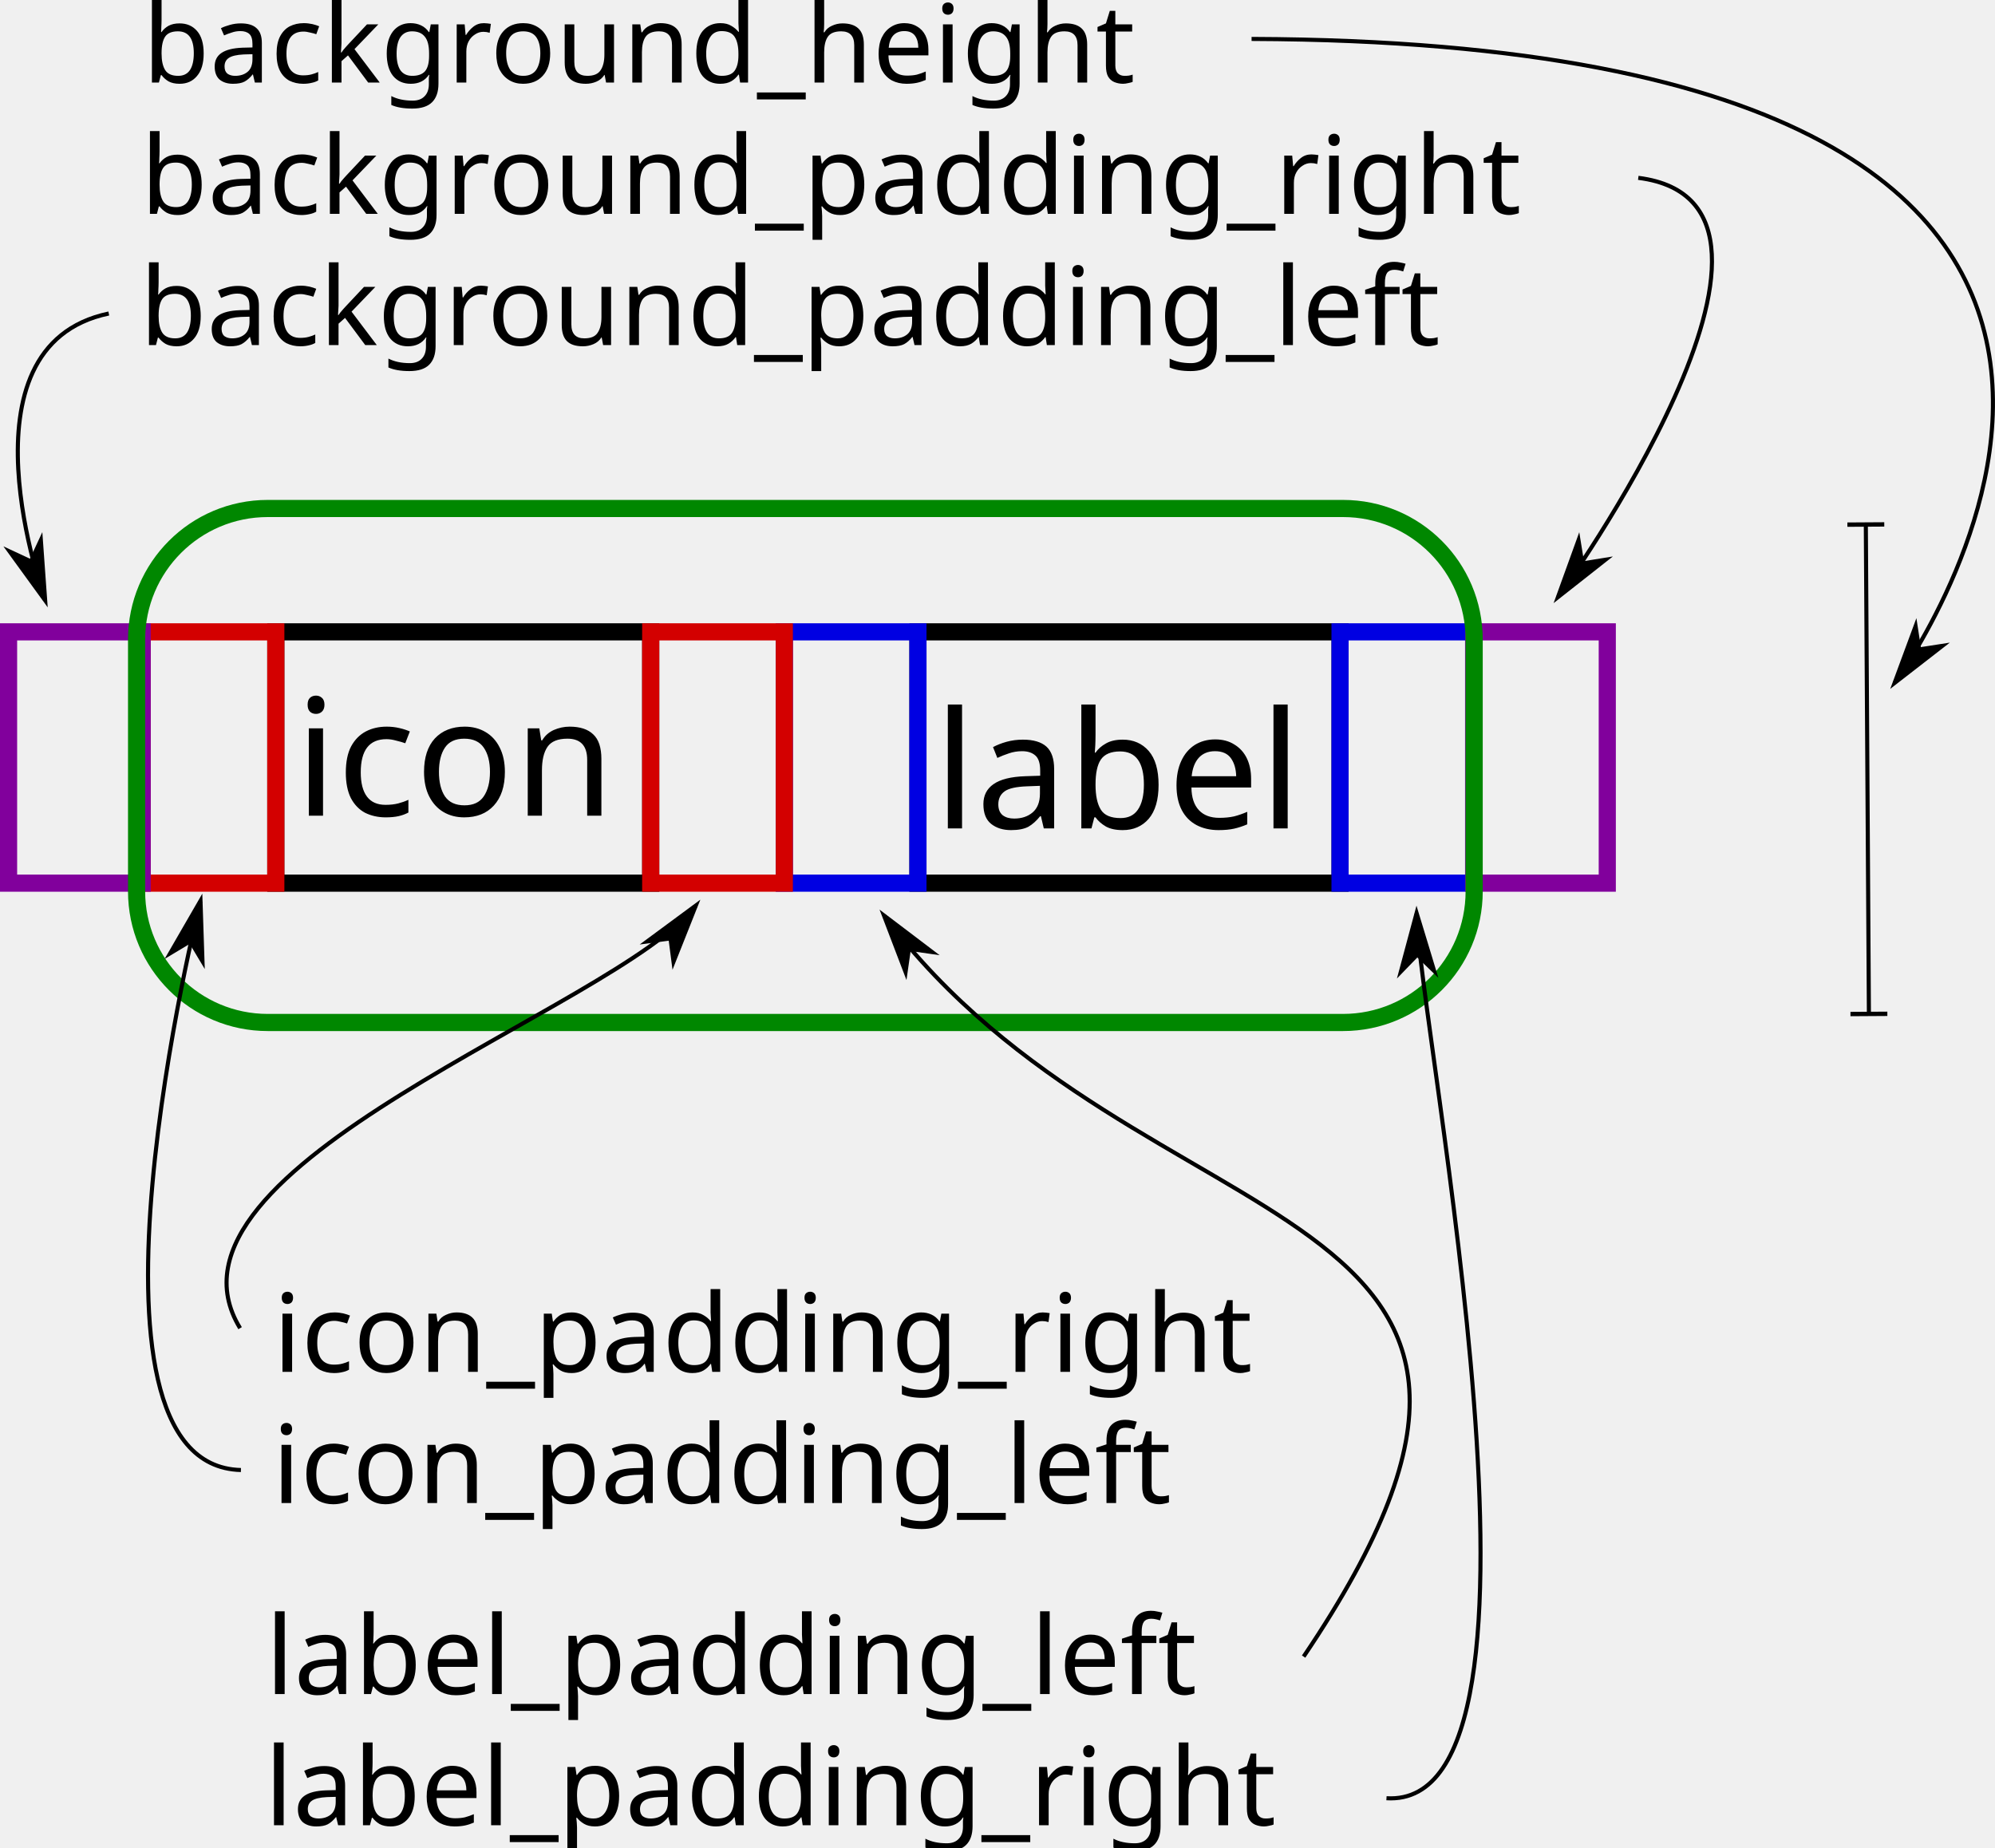
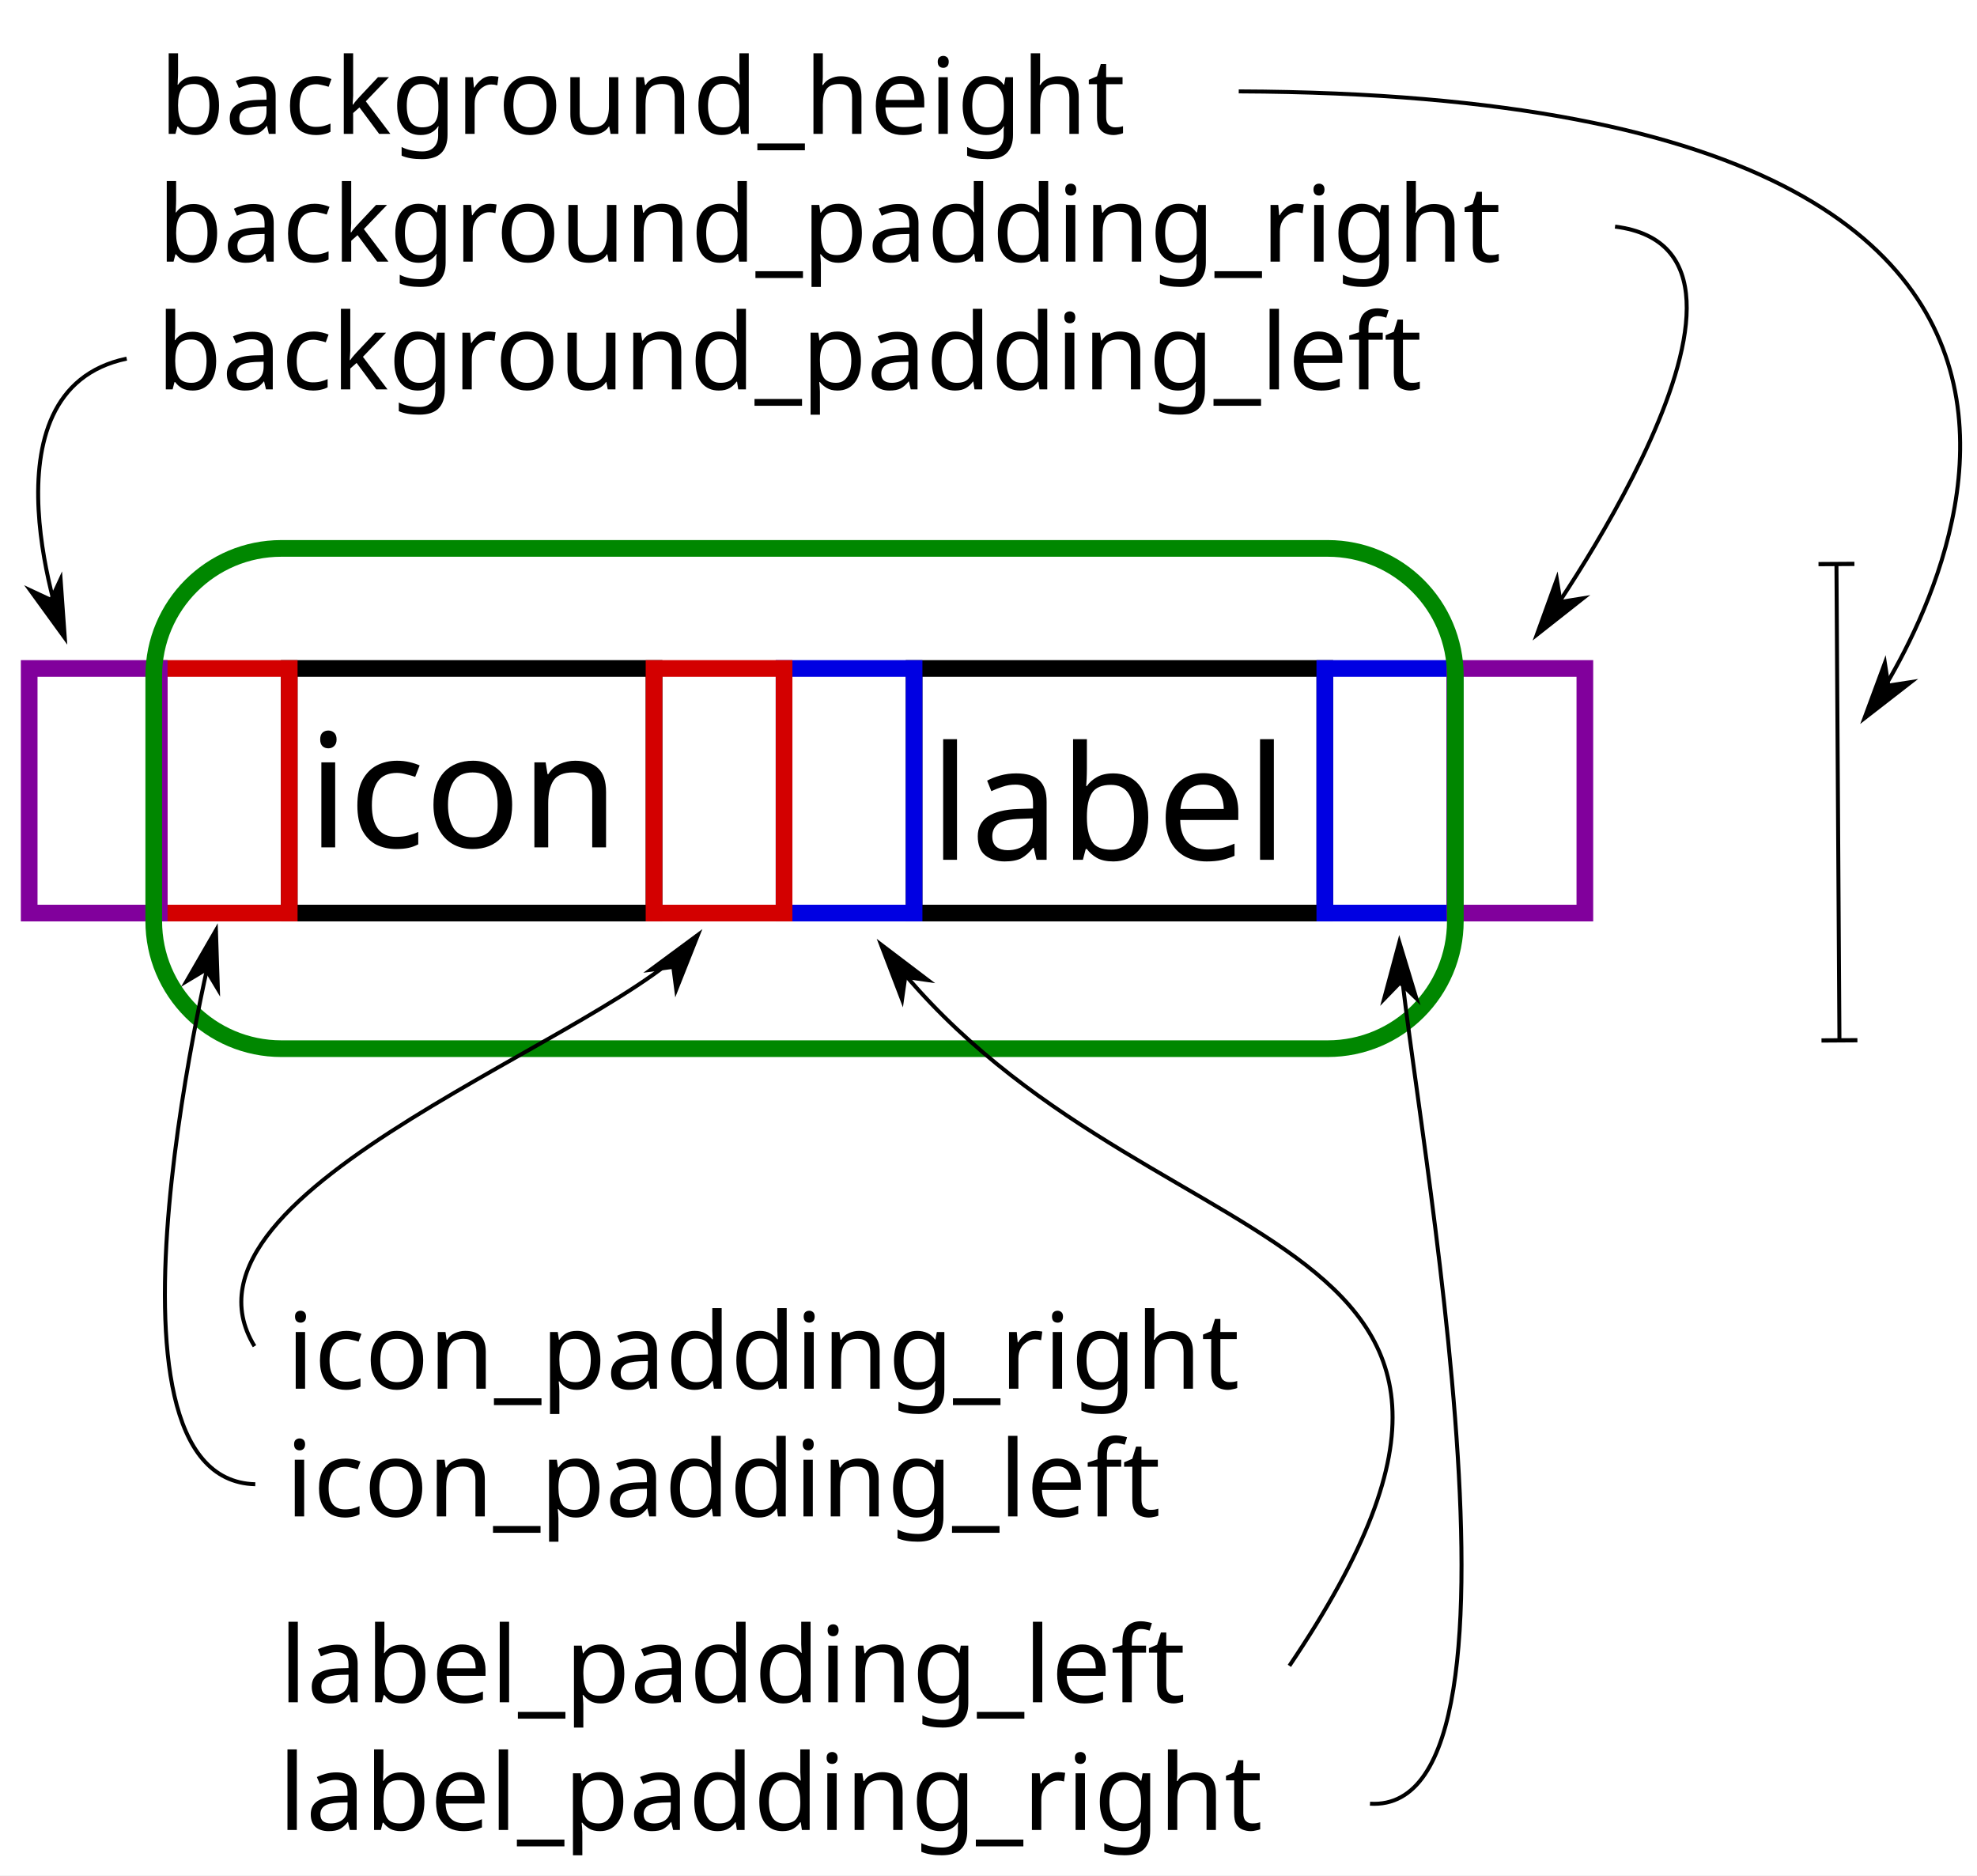
- <svg xmlns="http://www.w3.org/2000/svg" width="129.539mm" height="119.985mm" viewBox="0 0 129.539 119.985" version="1.1" id="svg5">
+ <svg xmlns="http://www.w3.org/2000/svg" width="131.921mm" height="125.125mm" viewBox="0 0 131.921 125.125" version="1.1" id="svg5">
  <defs id="defs2">
    <marker style="overflow:visible" id="marker43227" refX="0" refY="0" orient="auto">
      <path transform="scale(0.8)" style="fill:none;fill-opacity:0.75;fill-rule:evenodd;stroke:context-stroke;stroke-width:1pt" d="M 0,5.65 V -5.65" id="path43225" />
    </marker>
    <marker style="overflow:visible" id="StopL" refX="0" refY="0" orient="auto">
      <path transform="scale(0.8)" style="fill:none;fill-opacity:0.75;fill-rule:evenodd;stroke:context-stroke;stroke-width:1pt" d="M 0,5.65 V -5.65" id="path24947" />
    </marker>
    <marker style="overflow:visible" id="Arrow1Lstart" refX="0" refY="0" orient="auto">
      <path transform="matrix(0.8,0,0,0.8,10,0)" style="fill:context-stroke;fill-rule:evenodd;stroke:context-stroke;stroke-width:1pt" d="M 0,0 5,-5 -12.5,0 5,5 Z" id="path24778" />
    </marker>
    <marker style="overflow:visible" id="Arrow1Lstart-9" refX="0" refY="0" orient="auto">
      <path transform="matrix(0.8,0,0,0.8,10,0)" style="fill:context-stroke;fill-rule:evenodd;stroke:context-stroke;stroke-width:1pt" d="M 0,0 5,-5 -12.5,0 5,5 Z" id="path24778-4" />
    </marker>
    <marker style="overflow:visible" id="Arrow1Lstart-3" refX="0" refY="0" orient="auto">
      <path transform="matrix(0.8,0,0,0.8,10,0)" style="fill:context-stroke;fill-rule:evenodd;stroke:context-stroke;stroke-width:1pt" d="M 0,0 5,-5 -12.5,0 5,5 Z" id="path24778-0" />
    </marker>
    <marker style="overflow:visible" id="Arrow1Lstart-9-4" refX="0" refY="0" orient="auto">
      <path transform="matrix(0.8,0,0,0.8,10,0)" style="fill:context-stroke;fill-rule:evenodd;stroke:context-stroke;stroke-width:1pt" d="M 0,0 5,-5 -12.5,0 5,5 Z" id="path24778-4-8" />
    </marker>
    <marker style="overflow:visible" id="Arrow1Lstart-9-1" refX="0" refY="0" orient="auto">
      <path transform="matrix(0.8,0,0,0.8,10,0)" style="fill:context-stroke;fill-rule:evenodd;stroke:context-stroke;stroke-width:1pt" d="M 0,0 5,-5 -12.5,0 5,5 Z" id="path24778-4-4" />
    </marker>
    <marker style="overflow:visible" id="Arrow1Lstart-8" refX="0" refY="0" orient="auto">
      <path transform="matrix(0.8,0,0,0.8,10,0)" style="fill:context-stroke;fill-rule:evenodd;stroke:context-stroke;stroke-width:1pt" d="M 0,0 5,-5 -12.5,0 5,5 Z" id="path24778-8" />
    </marker>
    <marker style="overflow:visible" id="Arrow1Lstart-5" refX="0" refY="0" orient="auto">
      <path transform="matrix(0.8,0,0,0.8,10,0)" style="fill:context-stroke;fill-rule:evenodd;stroke:context-stroke;stroke-width:1pt" d="M 0,0 5,-5 -12.5,0 5,5 Z" id="path24778-9" />
    </marker>
    <marker style="overflow:visible" id="Arrow1Lstart-5-3" refX="0" refY="0" orient="auto">
      <path transform="matrix(0.8,0,0,0.8,10,0)" style="fill:context-stroke;fill-rule:evenodd;stroke:context-stroke;stroke-width:1pt" d="M 0,0 5,-5 -12.5,0 5,5 Z" id="path24778-9-2" />
    </marker>
    <marker style="overflow:visible" id="Arrow1Lstart-5-3-8" refX="0" refY="0" orient="auto">
      <path transform="matrix(0.8,0,0,0.8,10,0)" style="fill:context-stroke;fill-rule:evenodd;stroke:context-stroke;stroke-width:1pt" d="M 0,0 5,-5 -12.5,0 5,5 Z" id="path24778-9-2-6" />
    </marker>
+     <marker style="overflow:visible" id="Arrow1Lstart-80" refX="0" refY="0" orient="auto">
+       <path transform="matrix(0.8,0,0,0.8,10,0)" style="fill:context-stroke;fill-rule:evenodd;stroke:context-stroke;stroke-width:1pt" d="M 0,0 5,-5 -12.5,0 5,5 Z" id="path24778-2" />
+     </marker>
+     <marker style="overflow:visible" id="Arrow1Lstart-5-4" refX="0" refY="0" orient="auto">
+       <path transform="matrix(0.8,0,0,0.8,10,0)" style="fill:context-stroke;fill-rule:evenodd;stroke:context-stroke;stroke-width:1pt" d="M 0,0 5,-5 -12.5,0 5,5 Z" id="path24778-9-8" />
+     </marker>
+     <marker style="overflow:visible" id="Arrow1Lstart-5-3-3" refX="0" refY="0" orient="auto">
+       <path transform="matrix(0.8,0,0,0.8,10,0)" style="fill:context-stroke;fill-rule:evenodd;stroke:context-stroke;stroke-width:1pt" d="M 0,0 5,-5 -12.5,0 5,5 Z" id="path24778-9-2-9" />
+     </marker>
+     <marker style="overflow:visible" id="Arrow1Lstart-5-3-8-0" refX="0" refY="0" orient="auto">
+       <path transform="matrix(0.8,0,0,0.8,10,0)" style="fill:context-stroke;fill-rule:evenodd;stroke:context-stroke;stroke-width:1pt" d="M 0,0 5,-5 -12.5,0 5,5 Z" id="path24778-9-2-6-5" />
+     </marker>
+     <marker style="overflow:visible" id="Arrow1Lstart-9-2" refX="0" refY="0" orient="auto">
+       <path transform="matrix(0.8,0,0,0.8,10,0)" style="fill:context-stroke;fill-rule:evenodd;stroke:context-stroke;stroke-width:1pt" d="M 0,0 5,-5 -12.5,0 5,5 Z" id="path24778-4-2" />
+     </marker>
+     <marker style="overflow:visible" id="Arrow1Lstart-8-7" refX="0" refY="0" orient="auto">
+       <path transform="matrix(0.8,0,0,0.8,10,0)" style="fill:context-stroke;fill-rule:evenodd;stroke:context-stroke;stroke-width:1pt" d="M 0,0 5,-5 -12.5,0 5,5 Z" id="path24778-8-3" />
+     </marker>
+     <marker style="overflow:visible" id="Arrow1Lstart-9-1-7" refX="0" refY="0" orient="auto">
+       <path transform="matrix(0.8,0,0,0.8,10,0)" style="fill:context-stroke;fill-rule:evenodd;stroke:context-stroke;stroke-width:1pt" d="M 0,0 5,-5 -12.5,0 5,5 Z" id="path24778-4-4-9" />
+     </marker>
+     <marker style="overflow:visible" id="StopL-0" refX="0" refY="0" orient="auto">
+       <path transform="scale(0.8)" style="fill:none;fill-opacity:0.75;fill-rule:evenodd;stroke:context-stroke;stroke-width:1pt" d="M 0,5.65 V -5.65" id="path24947-2" />
+     </marker>
+     <marker style="overflow:visible" id="marker43227-3" refX="0" refY="0" orient="auto">
+       <path transform="scale(0.8)" style="fill:none;fill-opacity:0.75;fill-rule:evenodd;stroke:context-stroke;stroke-width:1pt" d="M 0,5.65 V -5.65" id="path43225-9" />
+     </marker>
  </defs>
-   <g id="layer1" transform="translate(-20.7635,-25.90296)">
-     <rect style="fill:none;fill-opacity:1;stroke:#000000;stroke-width:1.113;stroke-miterlimit:4;stroke-dasharray:none" id="rect846" width="27.409" height="16.319" x="80.367" y="66.934" />
-     <rect style="fill:none;fill-opacity:1;stroke:#000000;stroke-width:1.113;stroke-miterlimit:4;stroke-dasharray:none" id="rect846-4" width="24.343" height="16.319" x="38.672" y="66.934" />
-     <rect style="fill:none;fill-opacity:1;stroke:#0000e2;stroke-width:1.113;stroke-miterlimit:4;stroke-dasharray:none;stroke-opacity:1" id="rect846-2-6" width="8.676" height="16.319" x="71.691" y="66.934" ry="0" />
-     <rect style="fill:none;fill-opacity:1;stroke:#0000e2;stroke-width:1.113;stroke-miterlimit:4;stroke-dasharray:none;stroke-opacity:1" id="rect846-2-6-9" width="8.676" height="16.319" x="107.775" y="66.934" ry="0" />
-     <rect style="fill:none;fill-opacity:1;stroke:#d30000;stroke-width:1.113;stroke-miterlimit:4;stroke-dasharray:none;stroke-opacity:1" id="rect846-2-6-9-4" width="8.676" height="16.319" x="29.996" y="66.934" ry="0" />
-     <rect style="fill:none;fill-opacity:1;stroke:#d30000;stroke-width:1.113;stroke-miterlimit:4;stroke-dasharray:none;stroke-opacity:1" id="rect846-2-6-9-4-1" width="8.676" height="16.319" x="63.015" y="66.934" ry="0" />
-     <rect style="fill:none;fill-opacity:1;stroke:#81009c;stroke-width:1.113;stroke-miterlimit:4;stroke-dasharray:none;stroke-opacity:1" id="rect846-2-6-9-4-5" width="8.676" height="16.319" x="21.32" y="66.934" ry="0" />
-     <rect style="fill:none;fill-opacity:1;stroke:#81009c;stroke-width:1.113;stroke-miterlimit:4;stroke-dasharray:none;stroke-opacity:1" id="rect846-2-6-9-4-5-5" width="8.676" height="16.319" x="116.451" y="66.934" ry="0" />
-     <text xml:space="preserve" style="font-style:normal;font-weight:normal;font-size:10.583px;line-height:1.25;font-family:sans-serif;fill:#000000;fill-opacity:1;stroke:none;stroke-width:0.265" x="81.403" y="79.7" id="text2862">
-       <tspan id="tspan2860" style="stroke-width:0.265" x="81.403" y="79.7">label</tspan>
-     </text>
-     <text xml:space="preserve" style="font-style:normal;font-weight:normal;font-size:10.583px;line-height:1.25;font-family:sans-serif;fill:#000000;fill-opacity:1;stroke:none;stroke-width:0.265" x="39.91" y="78.872" id="text2862-1">
-       <tspan id="tspan2860-3" style="stroke-width:0.265" x="39.91" y="78.872">icon</tspan>
-     </text>
-     <rect style="fill:none;fill-opacity:1;stroke:#008700;stroke-width:1.113;stroke-miterlimit:4;stroke-dasharray:none;stroke-opacity:1" id="rect16332" width="86.852" height="33.378" x="29.632" y="58.923" ry="8.515" />
-     <path style="fill:none;stroke:#000000;stroke-width:0.265;stroke-linecap:butt;stroke-linejoin:miter;stroke-miterlimit:4;stroke-dasharray:none;stroke-opacity:1;marker-start:url(#Arrow1Lstart)" d="m 33.774,84.434 c 0,0 -9.178,36.636 2.633,36.929" id="path19280" />
-     <path style="fill:none;stroke:#000000;stroke-width:0.265;stroke-linecap:butt;stroke-linejoin:miter;stroke-miterlimit:4;stroke-dasharray:none;stroke-opacity:1;marker-start:url(#Arrow1Lstart-5)" d="m 23.685,64.861 c 0,0 -6.009,-16.478 4.142,-18.6" id="path19280-5" />
-     <path style="fill:none;stroke:#000000;stroke-width:0.265;stroke-linecap:butt;stroke-linejoin:miter;stroke-miterlimit:4;stroke-dasharray:none;stroke-opacity:1;marker-start:url(#Arrow1Lstart-5-3)" d="m 121.943,64.652 c 0,0 18.436,-25.532 5.198,-27.2" id="path19280-5-7" />
-     <path style="fill:none;stroke:#000000;stroke-width:0.265;stroke-linecap:butt;stroke-linejoin:miter;stroke-miterlimit:4;stroke-dasharray:none;stroke-opacity:1;marker-start:url(#Arrow1Lstart-5-3-8)" d="m 143.804,70.223 c 0,0 30.428,-41.522 -41.773,-41.792" id="path19280-5-7-9" />
-     <path style="fill:none;stroke:#000000;stroke-width:0.265;stroke-linecap:butt;stroke-linejoin:miter;stroke-miterlimit:4;stroke-dasharray:none;stroke-opacity:1;marker-start:url(#Arrow1Lstart-9)" d="M 65.925,84.733 C 60.808,91.375 29.911,101.603 36.354,112.152" id="path19280-3" />
-     <path style="fill:none;stroke:#000000;stroke-width:0.265;stroke-linecap:butt;stroke-linejoin:miter;stroke-miterlimit:4;stroke-dasharray:none;stroke-opacity:1;marker-start:url(#Arrow1Lstart-8)" d="M 78.182,85.382 C 94.883,107.651 126.192,102.704 105.41,133.478" id="path19280-7" />
-     <path style="fill:none;stroke:#000000;stroke-width:0.265;stroke-linecap:butt;stroke-linejoin:miter;stroke-miterlimit:4;stroke-dasharray:none;stroke-opacity:1;marker-start:url(#Arrow1Lstart-9-1)" d="m 112.747,85.229 c 0.116,7.224 10.461,58.215 -1.957,57.447" id="path19280-3-1" />
-     <text xml:space="preserve" style="font-style:normal;font-weight:normal;font-size:7.056px;line-height:1.25;font-family:sans-serif;fill:#000000;fill-opacity:1;stroke:none;stroke-width:0.265" x="38.448" y="123.509" id="text21979">
-       <tspan id="tspan21977" style="font-size:7.056px;stroke-width:0.265" x="38.448" y="123.509">icon_padding_left</tspan>
-     </text>
-     <text xml:space="preserve" style="font-style:normal;font-weight:normal;font-size:7.056px;line-height:1.25;font-family:sans-serif;fill:#000000;fill-opacity:1;stroke:none;stroke-width:0.265" x="38.513" y="114.988" id="text21979-3">
-       <tspan id="tspan21977-6" style="font-size:7.056px;stroke-width:0.265" x="38.513" y="114.988">icon_padding_right</tspan>
-     </text>
-     <text xml:space="preserve" style="font-style:normal;font-weight:normal;font-size:7.056px;line-height:1.25;font-family:sans-serif;fill:#000000;fill-opacity:1;stroke:none;stroke-width:0.265" x="29.843" y="48.311" id="text21979-8">
-       <tspan id="tspan21977-5" style="font-size:7.056px;stroke-width:0.265" x="29.843" y="48.311">background_padding_left</tspan>
-     </text>
-     <text xml:space="preserve" style="font-style:normal;font-weight:normal;font-size:7.056px;line-height:1.25;font-family:sans-serif;fill:#000000;fill-opacity:1;stroke:none;stroke-width:0.265" x="29.908" y="39.791" id="text21979-3-89">
-       <tspan id="tspan21977-6-9" style="font-size:7.056px;stroke-width:0.265" x="29.908" y="39.791">background_padding_right</tspan>
-     </text>
-     <text xml:space="preserve" style="font-style:normal;font-weight:normal;font-size:7.056px;line-height:1.25;font-family:sans-serif;fill:#000000;fill-opacity:1;stroke:none;stroke-width:0.265" x="30.035" y="31.264" id="text21979-3-89-3">
-       <tspan id="tspan21977-6-9-3" style="font-size:7.056px;stroke-width:0.265" x="30.035" y="31.264">background_height</tspan>
-     </text>
-     <text xml:space="preserve" style="font-style:normal;font-weight:normal;font-size:7.056px;line-height:1.25;font-family:sans-serif;fill:#000000;fill-opacity:1;stroke:none;stroke-width:0.265" x="37.962" y="144.43" id="text21979-2">
-       <tspan id="tspan21977-1" style="font-size:7.056px;stroke-width:0.265" x="37.962" y="144.43">label_padding_right</tspan>
-     </text>
-     <text xml:space="preserve" style="font-style:normal;font-weight:normal;font-size:7.056px;line-height:1.25;font-family:sans-serif;fill:#000000;fill-opacity:1;stroke:none;stroke-width:0.265" x="38.027" y="135.91" id="text21979-3-8">
-       <tspan id="tspan21977-6-7" style="font-size:7.056px;stroke-width:0.265" x="38.027" y="135.91">label_padding_left</tspan>
-     </text>
-     <path style="fill:none;stroke:#000000;stroke-width:0.265px;stroke-linecap:butt;stroke-linejoin:miter;stroke-opacity:1;marker-start:url(#StopL);marker-end:url(#marker43227)" d="M 142.115,91.745 141.915,59.964" id="path43215" />
+   <g id="layer1" transform="translate(138.9406,-46.69048)">
+     <rect style="fill:#ffffff;fill-rule:evenodd;stroke-width:0.268" id="rect209" width="131.921" height="125.125" x="-138.941" y="46.69" />
+     <g id="g185" transform="translate(-158.3132,24.35707)">
+       <rect style="fill:none;fill-opacity:1;stroke:#000000;stroke-width:1.113;stroke-miterlimit:4;stroke-dasharray:none" id="rect846" width="27.409" height="16.319" x="80.367" y="66.934" />
+       <rect style="fill:none;fill-opacity:1;stroke:#000000;stroke-width:1.113;stroke-miterlimit:4;stroke-dasharray:none" id="rect846-4" width="24.343" height="16.319" x="38.672" y="66.934" />
+       <rect style="fill:none;fill-opacity:1;stroke:#0000e2;stroke-width:1.113;stroke-miterlimit:4;stroke-dasharray:none;stroke-opacity:1" id="rect846-2-6" width="8.676" height="16.319" x="71.691" y="66.934" ry="0" />
+       <rect style="fill:none;fill-opacity:1;stroke:#0000e2;stroke-width:1.113;stroke-miterlimit:4;stroke-dasharray:none;stroke-opacity:1" id="rect846-2-6-9" width="8.676" height="16.319" x="107.775" y="66.934" ry="0" />
+       <rect style="fill:none;fill-opacity:1;stroke:#d30000;stroke-width:1.113;stroke-miterlimit:4;stroke-dasharray:none;stroke-opacity:1" id="rect846-2-6-9-4" width="8.676" height="16.319" x="29.996" y="66.934" ry="0" />
+       <rect style="fill:none;fill-opacity:1;stroke:#d30000;stroke-width:1.113;stroke-miterlimit:4;stroke-dasharray:none;stroke-opacity:1" id="rect846-2-6-9-4-1" width="8.676" height="16.319" x="63.015" y="66.934" ry="0" />
+       <rect style="fill:none;fill-opacity:1;stroke:#81009c;stroke-width:1.113;stroke-miterlimit:4;stroke-dasharray:none;stroke-opacity:1" id="rect846-2-6-9-4-5" width="8.676" height="16.319" x="21.32" y="66.934" ry="0" />
+       <rect style="fill:none;fill-opacity:1;stroke:#81009c;stroke-width:1.113;stroke-miterlimit:4;stroke-dasharray:none;stroke-opacity:1" id="rect846-2-6-9-4-5-5" width="8.676" height="16.319" x="116.451" y="66.934" ry="0" />
+       <text xml:space="preserve" style="font-style:normal;font-weight:normal;font-size:10.583px;line-height:1.25;font-family:sans-serif;fill:#000000;fill-opacity:1;stroke:none;stroke-width:0.265" x="81.403" y="79.7" id="text2862">
+         <tspan id="tspan2860" style="stroke-width:0.265" x="81.403" y="79.7">label</tspan>
+       </text>
+       <text xml:space="preserve" style="font-style:normal;font-weight:normal;font-size:10.583px;line-height:1.25;font-family:sans-serif;fill:#000000;fill-opacity:1;stroke:none;stroke-width:0.265" x="39.91" y="78.872" id="text2862-1">
+         <tspan id="tspan2860-3" style="stroke-width:0.265" x="39.91" y="78.872">icon</tspan>
+       </text>
+       <rect style="fill:none;fill-opacity:1;stroke:#008700;stroke-width:1.113;stroke-miterlimit:4;stroke-dasharray:none;stroke-opacity:1" id="rect16332" width="86.852" height="33.378" x="29.632" y="58.923" ry="8.515" />
+       <path style="fill:none;stroke:#000000;stroke-width:0.265;stroke-linecap:butt;stroke-linejoin:miter;stroke-miterlimit:4;stroke-dasharray:none;stroke-opacity:1;marker-start:url(#Arrow1Lstart-80)" d="m 33.774,84.434 c 0,0 -9.178,36.636 2.633,36.929" id="path19280" />
+       <path style="fill:none;stroke:#000000;stroke-width:0.265;stroke-linecap:butt;stroke-linejoin:miter;stroke-miterlimit:4;stroke-dasharray:none;stroke-opacity:1;marker-start:url(#Arrow1Lstart-5-4)" d="m 23.685,64.861 c 0,0 -6.009,-16.478 4.142,-18.6" id="path19280-5" />
+       <path style="fill:none;stroke:#000000;stroke-width:0.265;stroke-linecap:butt;stroke-linejoin:miter;stroke-miterlimit:4;stroke-dasharray:none;stroke-opacity:1;marker-start:url(#Arrow1Lstart-5-3-3)" d="m 121.943,64.652 c 0,0 18.436,-25.532 5.198,-27.2" id="path19280-5-7" />
+       <path style="fill:none;stroke:#000000;stroke-width:0.265;stroke-linecap:butt;stroke-linejoin:miter;stroke-miterlimit:4;stroke-dasharray:none;stroke-opacity:1;marker-start:url(#Arrow1Lstart-5-3-8-0)" d="m 143.804,70.223 c 0,0 30.428,-41.522 -41.773,-41.792" id="path19280-5-7-9" />
+       <path style="fill:none;stroke:#000000;stroke-width:0.265;stroke-linecap:butt;stroke-linejoin:miter;stroke-miterlimit:4;stroke-dasharray:none;stroke-opacity:1;marker-start:url(#Arrow1Lstart-9-2)" d="M 65.925,84.733 C 60.808,91.375 29.911,101.603 36.354,112.152" id="path19280-3" />
+       <path style="fill:none;stroke:#000000;stroke-width:0.265;stroke-linecap:butt;stroke-linejoin:miter;stroke-miterlimit:4;stroke-dasharray:none;stroke-opacity:1;marker-start:url(#Arrow1Lstart-8-7)" d="M 78.182,85.382 C 94.883,107.651 126.192,102.704 105.41,133.478" id="path19280-7" />
+       <path style="fill:none;stroke:#000000;stroke-width:0.265;stroke-linecap:butt;stroke-linejoin:miter;stroke-miterlimit:4;stroke-dasharray:none;stroke-opacity:1;marker-start:url(#Arrow1Lstart-9-1-7)" d="m 112.747,85.229 c 0.116,7.224 10.461,58.215 -1.957,57.447" id="path19280-3-1" />
+       <text xml:space="preserve" style="font-style:normal;font-weight:normal;font-size:7.056px;line-height:1.25;font-family:sans-serif;fill:#000000;fill-opacity:1;stroke:none;stroke-width:0.265" x="38.448" y="123.509" id="text21979">
+         <tspan id="tspan21977" style="font-size:7.056px;stroke-width:0.265" x="38.448" y="123.509">icon_padding_left</tspan>
+       </text>
+       <text xml:space="preserve" style="font-style:normal;font-weight:normal;font-size:7.056px;line-height:1.25;font-family:sans-serif;fill:#000000;fill-opacity:1;stroke:none;stroke-width:0.265" x="38.513" y="114.988" id="text21979-3">
+         <tspan id="tspan21977-6" style="font-size:7.056px;stroke-width:0.265" x="38.513" y="114.988">icon_padding_right</tspan>
+       </text>
+       <text xml:space="preserve" style="font-style:normal;font-weight:normal;font-size:7.056px;line-height:1.25;font-family:sans-serif;fill:#000000;fill-opacity:1;stroke:none;stroke-width:0.265" x="29.843" y="48.311" id="text21979-8">
+         <tspan id="tspan21977-5" style="font-size:7.056px;stroke-width:0.265" x="29.843" y="48.311">background_padding_left</tspan>
+       </text>
+       <text xml:space="preserve" style="font-style:normal;font-weight:normal;font-size:7.056px;line-height:1.25;font-family:sans-serif;fill:#000000;fill-opacity:1;stroke:none;stroke-width:0.265" x="29.908" y="39.791" id="text21979-3-89">
+         <tspan id="tspan21977-6-9" style="font-size:7.056px;stroke-width:0.265" x="29.908" y="39.791">background_padding_right</tspan>
+       </text>
+       <text xml:space="preserve" style="font-style:normal;font-weight:normal;font-size:7.056px;line-height:1.25;font-family:sans-serif;fill:#000000;fill-opacity:1;stroke:none;stroke-width:0.265" x="30.035" y="31.264" id="text21979-3-89-3">
+         <tspan id="tspan21977-6-9-3" style="font-size:7.056px;stroke-width:0.265" x="30.035" y="31.264">background_height</tspan>
+       </text>
+       <text xml:space="preserve" style="font-style:normal;font-weight:normal;font-size:7.056px;line-height:1.25;font-family:sans-serif;fill:#000000;fill-opacity:1;stroke:none;stroke-width:0.265" x="37.962" y="144.43" id="text21979-2">
+         <tspan id="tspan21977-1" style="font-size:7.056px;stroke-width:0.265" x="37.962" y="144.43">label_padding_right</tspan>
+       </text>
+       <text xml:space="preserve" style="font-style:normal;font-weight:normal;font-size:7.056px;line-height:1.25;font-family:sans-serif;fill:#000000;fill-opacity:1;stroke:none;stroke-width:0.265" x="38.027" y="135.91" id="text21979-3-8">
+         <tspan id="tspan21977-6-7" style="font-size:7.056px;stroke-width:0.265" x="38.027" y="135.91">label_padding_left</tspan>
+       </text>
+       <path style="fill:none;stroke:#000000;stroke-width:0.265px;stroke-linecap:butt;stroke-linejoin:miter;stroke-opacity:1;marker-start:url(#StopL-0);marker-end:url(#marker43227-3)" d="M 142.115,91.745 141.915,59.964" id="path43215" />
+     </g>
  </g>
</svg>
